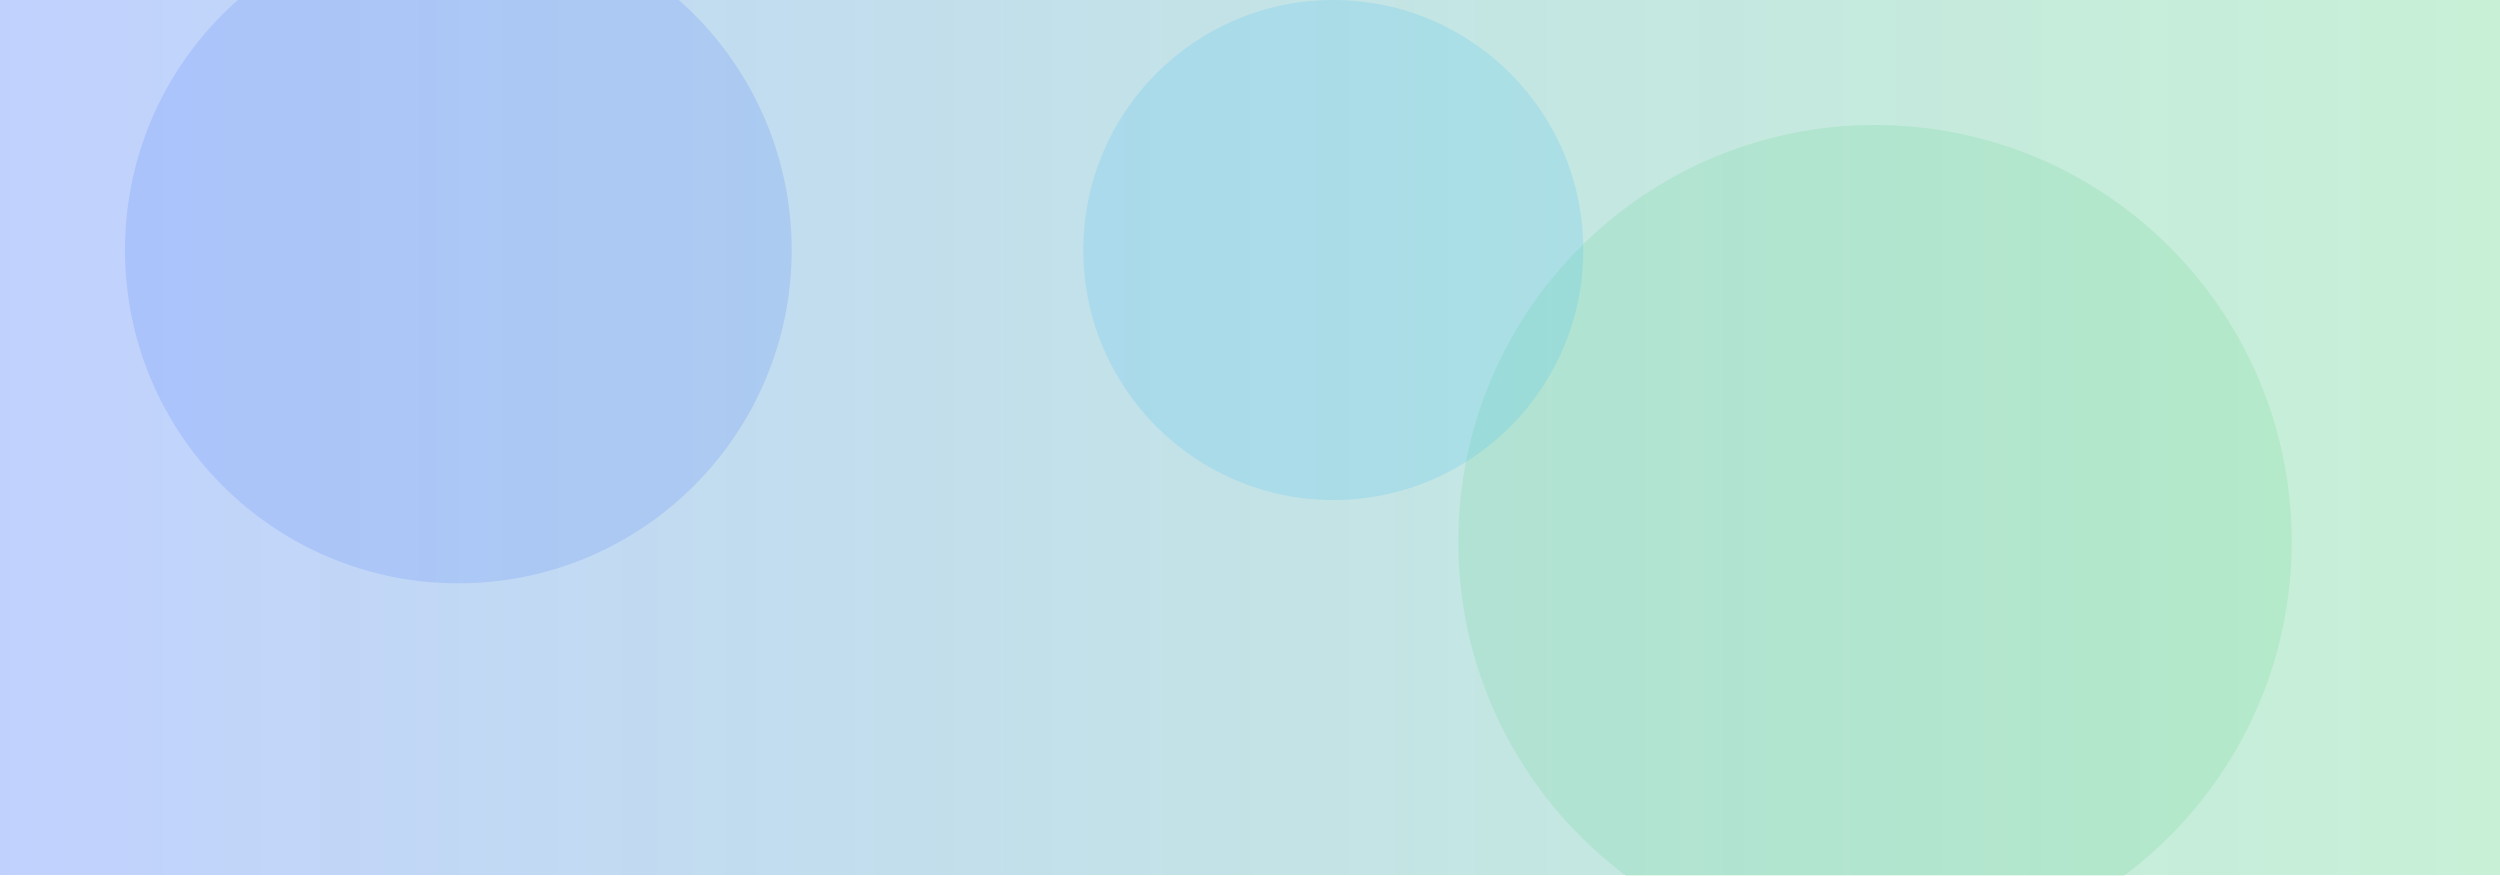
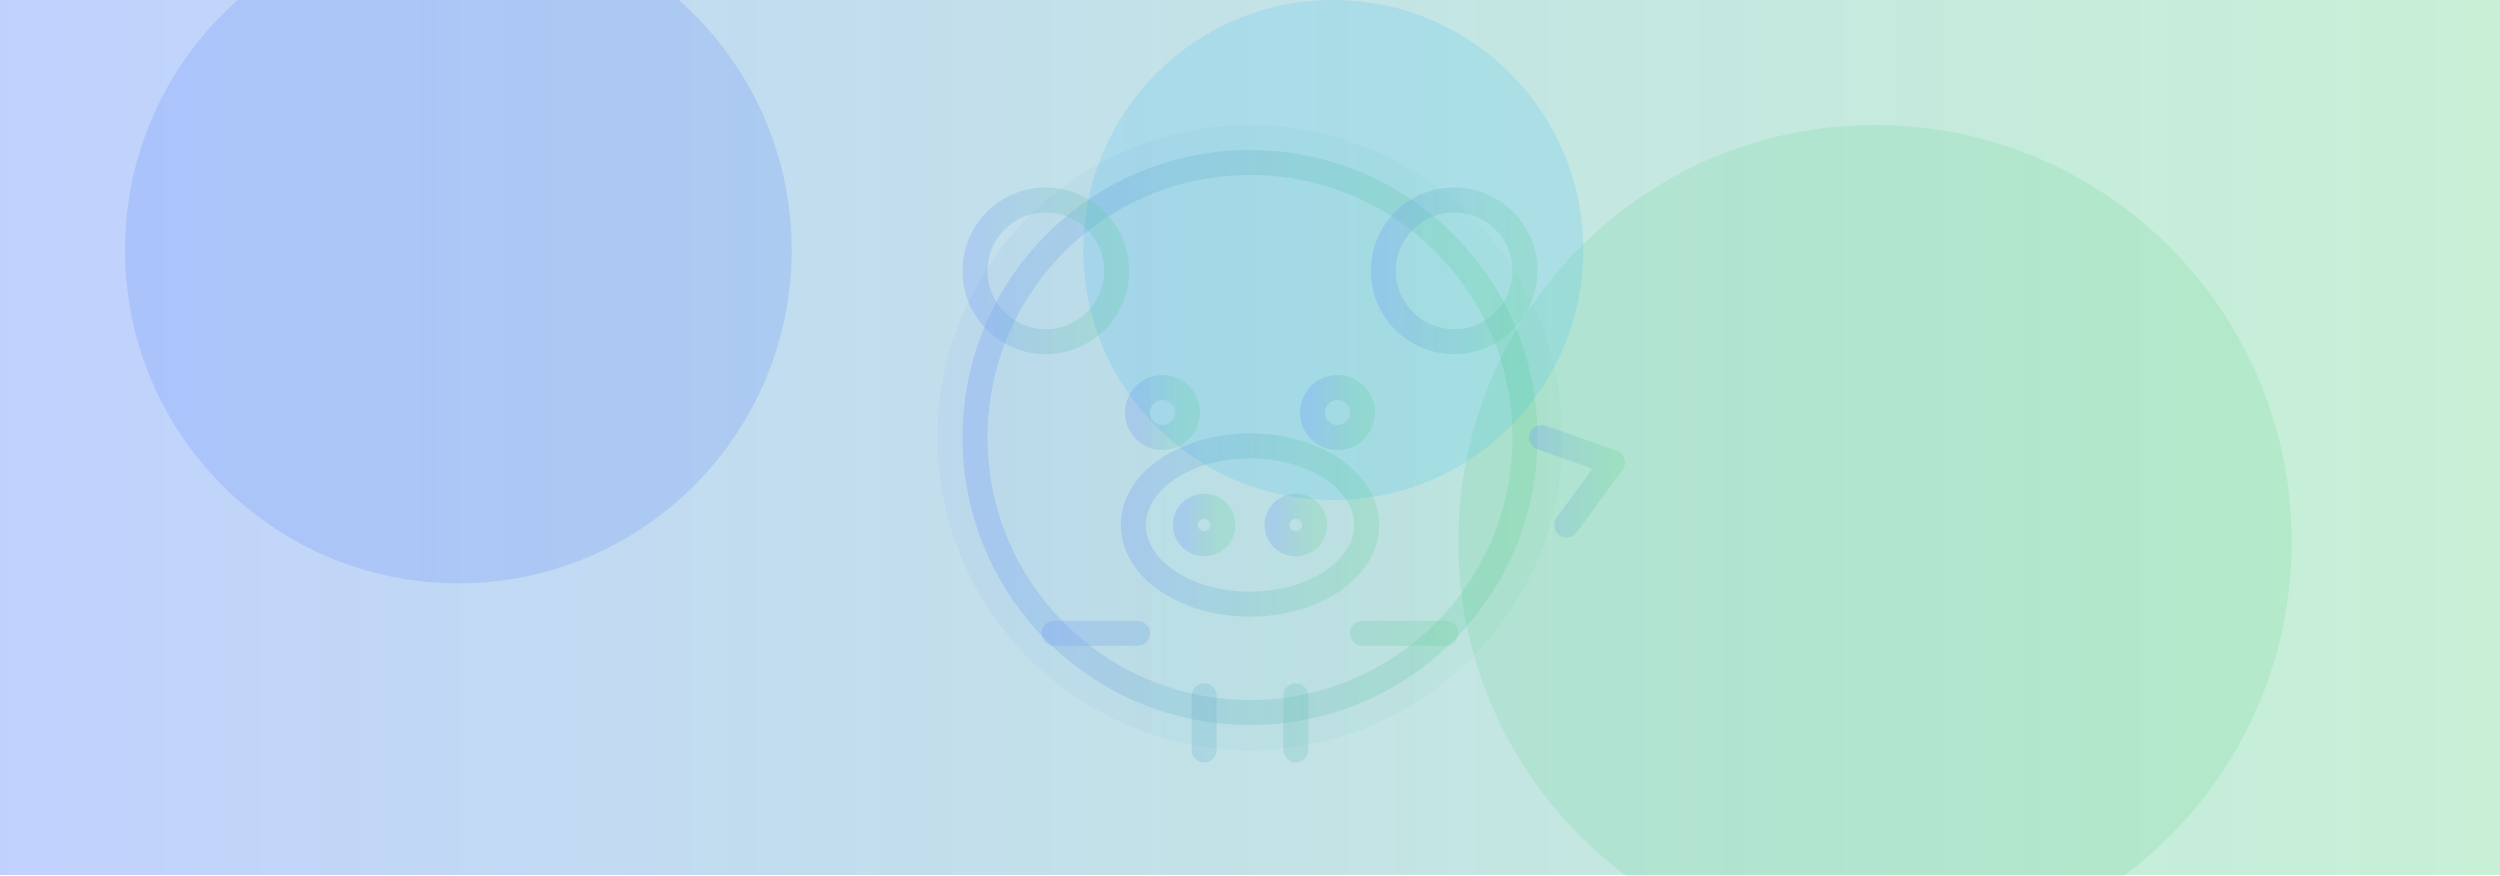
<svg xmlns="http://www.w3.org/2000/svg" width="1200" height="420" viewBox="0 0 1200 420">
  <defs>
    <linearGradient id="g1" x1="0%" y1="0%" x2="100%" y2="0%">
      <stop offset="0%" stop-color="#4d7cfe" stop-opacity="0.35">
        <animate attributeName="stop-color" values="#4d7cfe;#22c55e;#4d7cfe" dur="8s" repeatCount="indefinite" />
      </stop>
      <stop offset="100%" stop-color="#22c55e" stop-opacity="0.25">
        <animate attributeName="stop-color" values="#22c55e;#38bdf8;#22c55e" dur="8s" repeatCount="indefinite" />
      </stop>
    </linearGradient>
  </defs>
  <rect width="1200" height="420" fill="url(#g1)" />
  <circle cx="220" cy="120" r="160" fill="#4d7cfe" fill-opacity="0.18">
    <animate attributeName="cx" values="220;260;220" dur="10s" repeatCount="indefinite" />
  </circle>
  <circle cx="900" cy="260" r="200" fill="#22c55e" fill-opacity="0.12">
    <animate attributeName="cy" values="260;220;260" dur="10s" repeatCount="indefinite" />
  </circle>
  <circle cx="640" cy="120" r="120" fill="#38bdf8" fill-opacity="0.18">
    <animate attributeName="r" values="120;150;120" dur="9s" repeatCount="indefinite" />
  </circle>
+   <circle cx="600" cy="210" r="150" fill="url(#g1)" fill-opacity="0.18" />
+   <g opacity="0.55" stroke="url(#g1)" stroke-width="12" fill="none">
+     <circle cx="600" cy="210" r="132" />
+     <circle cx="502" cy="130" r="34" />
+     <circle cx="698" cy="130" r="34" />
+     <circle cx="558" cy="198" r="12" />
+     <circle cx="642" cy="198" r="12" />
+     <ellipse cx="600" cy="252" rx="56" ry="38" />
+     <circle cx="578" cy="252" r="9" />
+     <circle cx="622" cy="252" r="9" />
+     <path d="M546 304h-40M654 304h40M578 334v26M622 334v26" stroke-linecap="round" />
+     <path d="M740 210l34 12-22 30" stroke-linecap="round" stroke-linejoin="round" />
+   </g>
</svg>
